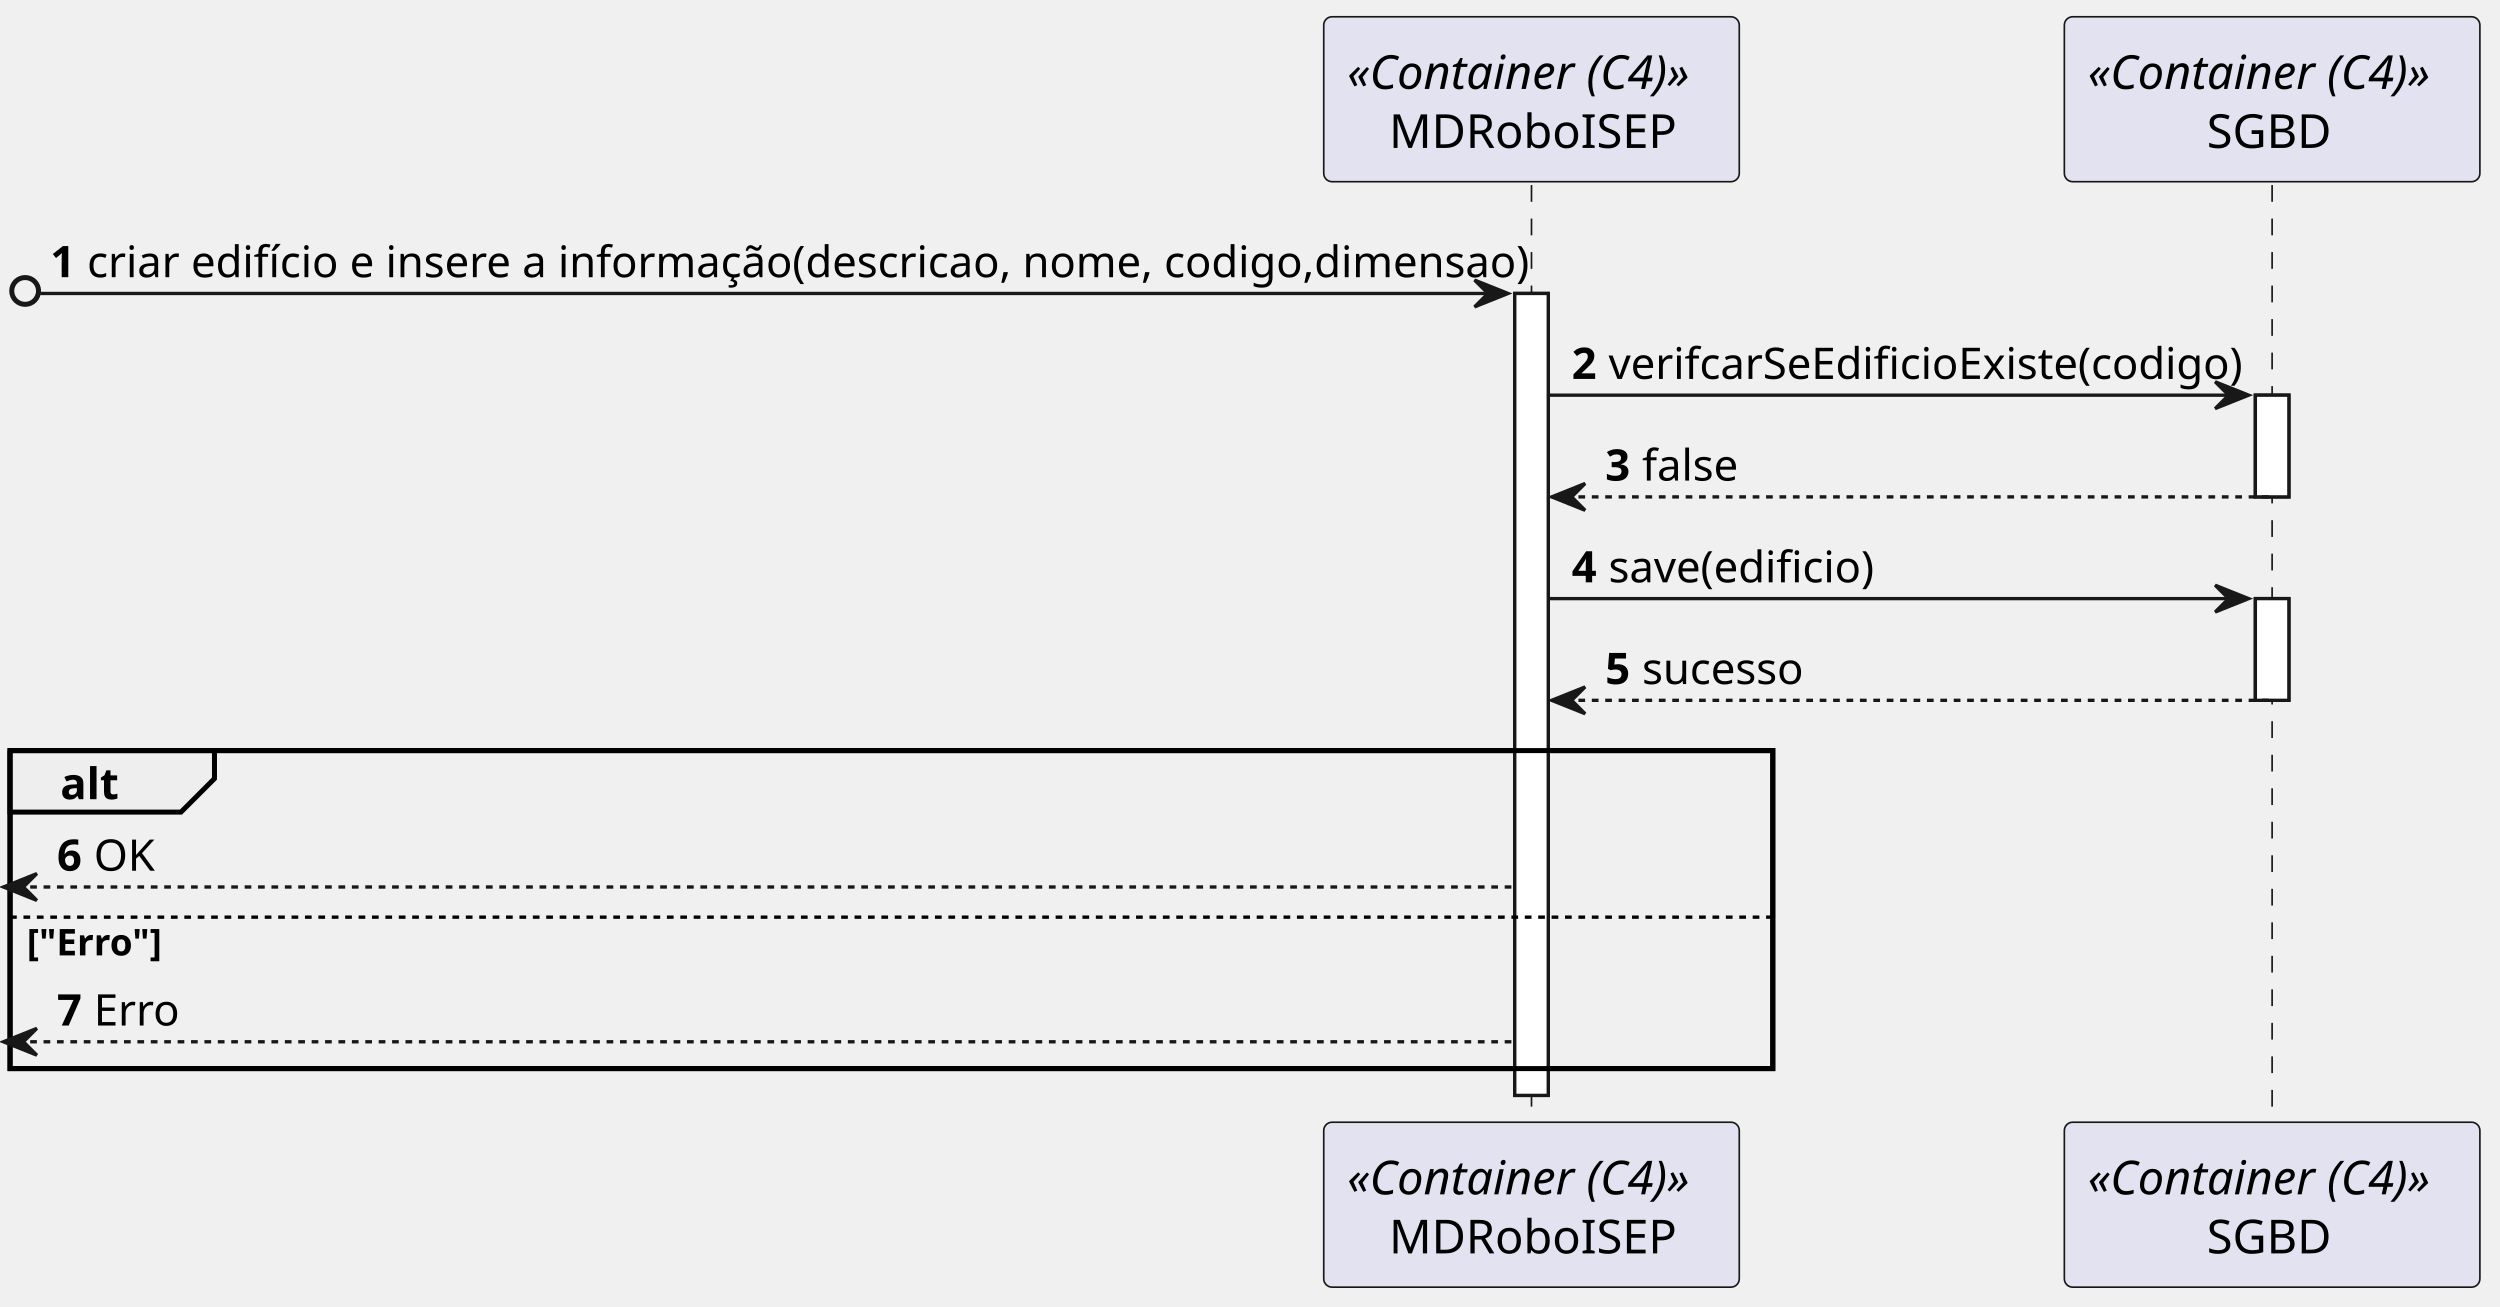
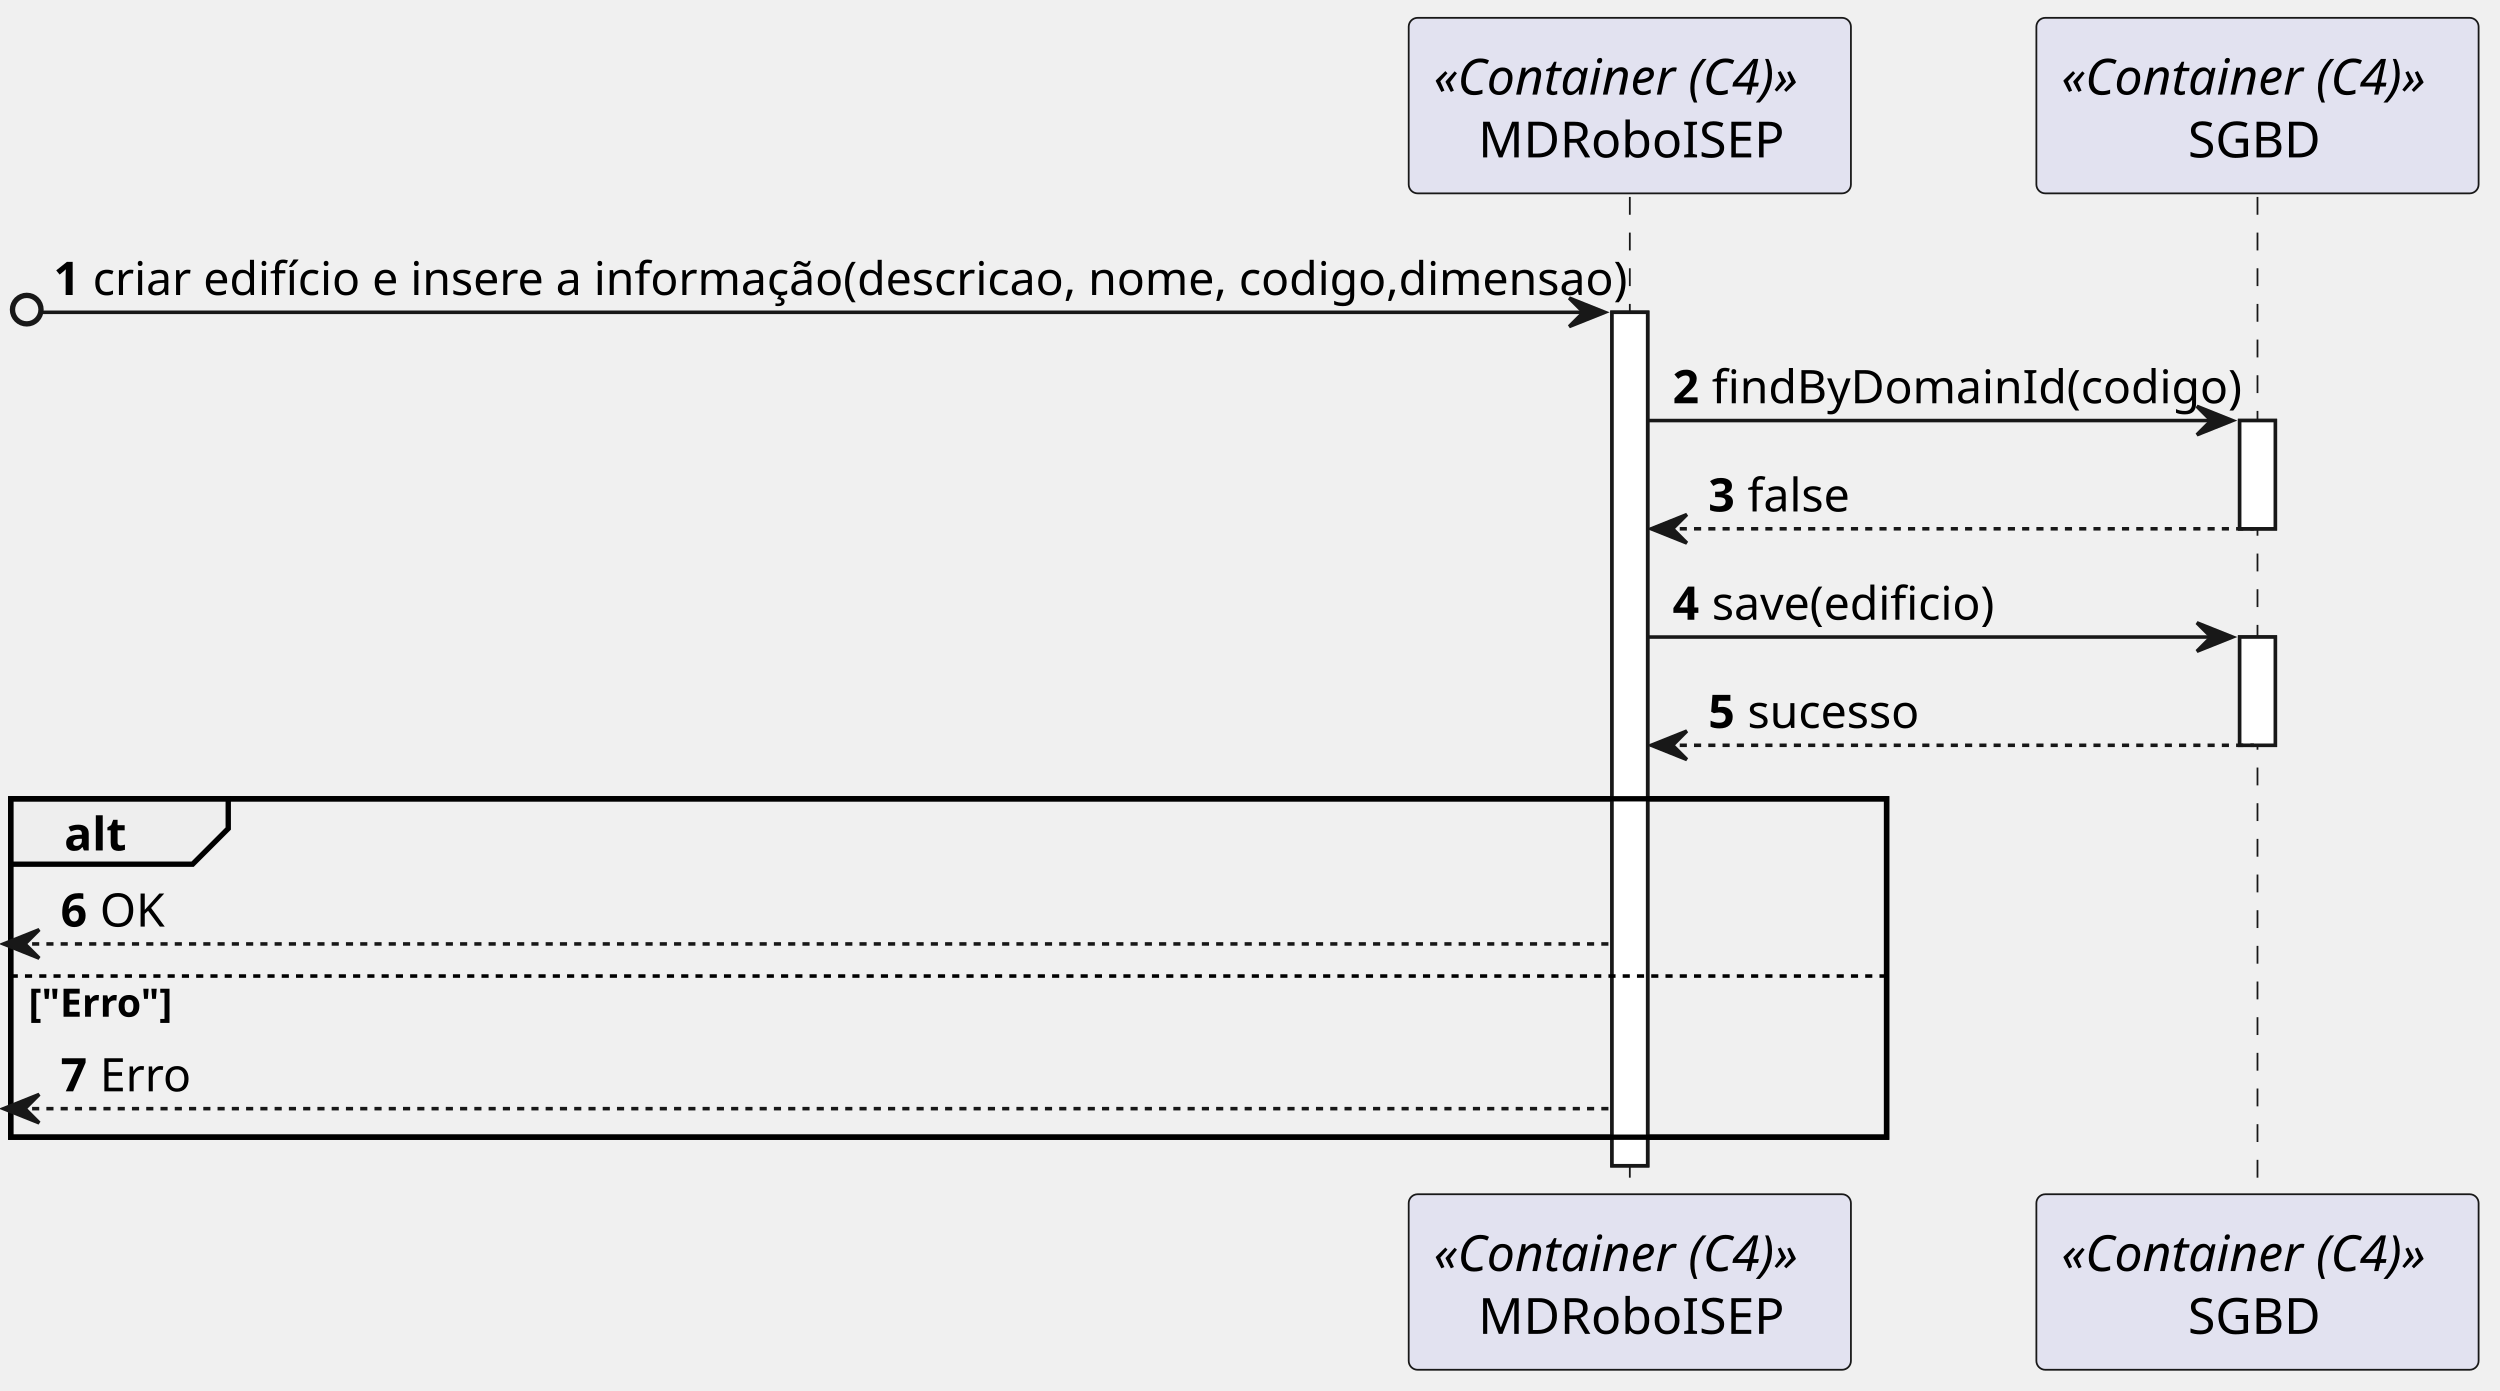
- <svg xmlns="http://www.w3.org/2000/svg" contentStyleType="text/css" height="390px" preserveAspectRatio="none" style="width:746px;height:390px;background:#FFFFFF;" version="1.1" viewBox="0 0 746 390" width="746px" zoomAndPan="magnify">
+ <svg xmlns="http://www.w3.org/2000/svg" contentStyleType="text/css" height="390px" preserveAspectRatio="none" style="width:701px;height:390px;background:#FFFFFF;" version="1.1" viewBox="0 0 701 390" width="701px" zoomAndPan="magnify">
  <defs />
  <g>
    <rect fill="#FFFFFF" height="239.297" style="stroke:#181818;stroke-width:1.0;" width="10" x="452" y="87.57" />
-     <rect fill="#FFFFFF" height="30.352" style="stroke:#181818;stroke-width:1.0;" width="10" x="673" y="117.922" />
-     <rect fill="#FFFFFF" height="30.352" style="stroke:#181818;stroke-width:1.0;" width="10" x="673" y="178.625" />
+     <rect fill="#FFFFFF" height="30.352" style="stroke:#181818;stroke-width:1.0;" width="10" x="628" y="117.922" />
+     <rect fill="#FFFFFF" height="30.352" style="stroke:#181818;stroke-width:1.0;" width="10" x="628" y="178.625" />
    <rect fill="none" height="94.891" style="stroke:#000000;stroke-width:1.5;" width="526" x="3" y="223.977" />
    <line style="stroke:#181818;stroke-width:0.5;stroke-dasharray:5.0,5.0;" x1="457" x2="457" y1="55.219" y2="335.867" />
-     <line style="stroke:#181818;stroke-width:0.5;stroke-dasharray:5.0,5.0;" x1="678" x2="678" y1="55.219" y2="335.867" />
+     <line style="stroke:#181818;stroke-width:0.5;stroke-dasharray:5.0,5.0;" x1="633" x2="633" y1="55.219" y2="335.867" />
    <rect fill="#E2E2F0" height="49.219" rx="2.5" ry="2.5" style="stroke:#181818;stroke-width:0.5;" width="124" x="395" y="5" />
    <text fill="#000000" font-family="sans-serif" font-size="14" font-style="italic" lengthAdjust="spacing" textLength="110" x="402" y="26.533">«Container (C4)»</text>
    <text fill="#000000" font-family="sans-serif" font-size="14" lengthAdjust="spacing" textLength="85" x="414.5" y="44.143">MDRoboISEP</text>
    <rect fill="#E2E2F0" height="49.219" rx="2.5" ry="2.5" style="stroke:#181818;stroke-width:0.5;" width="124" x="395" y="334.867" />
    <text fill="#000000" font-family="sans-serif" font-size="14" font-style="italic" lengthAdjust="spacing" textLength="110" x="402" y="356.4">«Container (C4)»</text>
    <text fill="#000000" font-family="sans-serif" font-size="14" lengthAdjust="spacing" textLength="85" x="414.5" y="374.01">MDRoboISEP</text>
-     <rect fill="#E2E2F0" height="49.219" rx="2.5" ry="2.5" style="stroke:#181818;stroke-width:0.5;" width="124" x="616" y="5" />
-     <text fill="#000000" font-family="sans-serif" font-size="14" font-style="italic" lengthAdjust="spacing" textLength="110" x="623" y="26.533">«Container (C4)»</text>
-     <text fill="#000000" font-family="sans-serif" font-size="14" lengthAdjust="spacing" textLength="39" x="658.5" y="44.143">SGBD</text>
-     <rect fill="#E2E2F0" height="49.219" rx="2.5" ry="2.5" style="stroke:#181818;stroke-width:0.5;" width="124" x="616" y="334.867" />
-     <text fill="#000000" font-family="sans-serif" font-size="14" font-style="italic" lengthAdjust="spacing" textLength="110" x="623" y="356.4">«Container (C4)»</text>
-     <text fill="#000000" font-family="sans-serif" font-size="14" lengthAdjust="spacing" textLength="39" x="658.5" y="374.01">SGBD</text>
+     <rect fill="#E2E2F0" height="49.219" rx="2.5" ry="2.5" style="stroke:#181818;stroke-width:0.5;" width="124" x="571" y="5" />
+     <text fill="#000000" font-family="sans-serif" font-size="14" font-style="italic" lengthAdjust="spacing" textLength="110" x="578" y="26.533">«Container (C4)»</text>
+     <text fill="#000000" font-family="sans-serif" font-size="14" lengthAdjust="spacing" textLength="39" x="613.5" y="44.143">SGBD</text>
+     <rect fill="#E2E2F0" height="49.219" rx="2.5" ry="2.5" style="stroke:#181818;stroke-width:0.5;" width="124" x="571" y="334.867" />
+     <text fill="#000000" font-family="sans-serif" font-size="14" font-style="italic" lengthAdjust="spacing" textLength="110" x="578" y="356.4">«Container (C4)»</text>
+     <text fill="#000000" font-family="sans-serif" font-size="14" lengthAdjust="spacing" textLength="39" x="613.5" y="374.01">SGBD</text>
    <rect fill="#FFFFFF" height="239.297" style="stroke:#181818;stroke-width:1.0;" width="10" x="452" y="87.57" />
-     <rect fill="#FFFFFF" height="30.352" style="stroke:#181818;stroke-width:1.0;" width="10" x="673" y="117.922" />
-     <rect fill="#FFFFFF" height="30.352" style="stroke:#181818;stroke-width:1.0;" width="10" x="673" y="178.625" />
+     <rect fill="#FFFFFF" height="30.352" style="stroke:#181818;stroke-width:1.0;" width="10" x="628" y="117.922" />
+     <rect fill="#FFFFFF" height="30.352" style="stroke:#181818;stroke-width:1.0;" width="10" x="628" y="178.625" />
    <ellipse cx="7.5" cy="86.82" fill="none" rx="4" ry="4" style="stroke:#181818;stroke-width:1.5;" />
    <polygon fill="#181818" points="440,83.57,450,87.57,440,91.57,444,87.57" style="stroke:#181818;stroke-width:1.0;" />
    <line style="stroke:#181818;stroke-width:1.0;" x1="12" x2="446" y1="87.57" y2="87.57" />
    <text fill="#000000" font-family="sans-serif" font-size="13" font-weight="bold" lengthAdjust="spacing" textLength="7" x="15" y="82.714">1</text>
    <text fill="#000000" font-family="sans-serif" font-size="13" lengthAdjust="spacing" textLength="407" x="26" y="82.714">criar edifício e insere a informação(descricao, nome, codigo,dimensao)</text>
-     <polygon fill="#181818" points="661,113.922,671,117.922,661,121.922,665,117.922" style="stroke:#181818;stroke-width:1.0;" />
-     <line style="stroke:#181818;stroke-width:1.0;" x1="462" x2="667" y1="117.922" y2="117.922" />
+     <polygon fill="#181818" points="616,113.922,626,117.922,616,121.922,620,117.922" style="stroke:#181818;stroke-width:1.0;" />
+     <line style="stroke:#181818;stroke-width:1.0;" x1="462" x2="622" y1="117.922" y2="117.922" />
    <text fill="#000000" font-family="sans-serif" font-size="13" font-weight="bold" lengthAdjust="spacing" textLength="7" x="469" y="113.065">2</text>
-     <text fill="#000000" font-family="sans-serif" font-size="13" lengthAdjust="spacing" textLength="181" x="480" y="113.065">verifcarSeEdificioExiste(codigo)</text>
+     <text fill="#000000" font-family="sans-serif" font-size="13" lengthAdjust="spacing" textLength="136" x="480" y="113.065">findByDomainId(codigo)</text>
    <polygon fill="#181818" points="473,144.273,463,148.273,473,152.273,469,148.273" style="stroke:#181818;stroke-width:1.0;" />
-     <line style="stroke:#181818;stroke-width:1.0;stroke-dasharray:2.0,2.0;" x1="467" x2="677" y1="148.273" y2="148.273" />
+     <line style="stroke:#181818;stroke-width:1.0;stroke-dasharray:2.0,2.0;" x1="467" x2="632" y1="148.273" y2="148.273" />
    <text fill="#000000" font-family="sans-serif" font-size="13" font-weight="bold" lengthAdjust="spacing" textLength="7" x="479" y="143.417">3</text>
    <text fill="#000000" font-family="sans-serif" font-size="13" lengthAdjust="spacing" textLength="27" x="490" y="143.417">false</text>
-     <polygon fill="#181818" points="661,174.625,671,178.625,661,182.625,665,178.625" style="stroke:#181818;stroke-width:1.0;" />
-     <line style="stroke:#181818;stroke-width:1.0;" x1="462" x2="667" y1="178.625" y2="178.625" />
+     <polygon fill="#181818" points="616,174.625,626,178.625,616,182.625,620,178.625" style="stroke:#181818;stroke-width:1.0;" />
+     <line style="stroke:#181818;stroke-width:1.0;" x1="462" x2="622" y1="178.625" y2="178.625" />
    <text fill="#000000" font-family="sans-serif" font-size="13" font-weight="bold" lengthAdjust="spacing" textLength="7" x="469" y="173.769">4</text>
    <text fill="#000000" font-family="sans-serif" font-size="13" lengthAdjust="spacing" textLength="74" x="480" y="173.769">save(edificio)</text>
    <polygon fill="#181818" points="473,204.977,463,208.977,473,212.977,469,208.977" style="stroke:#181818;stroke-width:1.0;" />
-     <line style="stroke:#181818;stroke-width:1.0;stroke-dasharray:2.0,2.0;" x1="467" x2="677" y1="208.977" y2="208.977" />
+     <line style="stroke:#181818;stroke-width:1.0;stroke-dasharray:2.0,2.0;" x1="467" x2="632" y1="208.977" y2="208.977" />
    <text fill="#000000" font-family="sans-serif" font-size="13" font-weight="bold" lengthAdjust="spacing" textLength="7" x="479" y="204.12">5</text>
    <text fill="#000000" font-family="sans-serif" font-size="13" lengthAdjust="spacing" textLength="49" x="490" y="204.12">sucesso</text>
    <path d="M3,223.977 L64,223.977 L64,232.328 L54,242.328 L3,242.328 L3,223.977 " fill="#EEEEEE" style="stroke:#000000;stroke-width:1.5;" />
    <rect fill="none" height="94.891" style="stroke:#000000;stroke-width:1.5;" width="526" x="3" y="223.977" />
    <text fill="#000000" font-family="sans-serif" font-size="13" font-weight="bold" lengthAdjust="spacing" textLength="16" x="18" y="238.472">alt</text>
    <polygon fill="#181818" points="11,260.68,1,264.68,11,268.68,7,264.68" style="stroke:#181818;stroke-width:1.0;" />
    <line style="stroke:#181818;stroke-width:1.0;stroke-dasharray:2.0,2.0;" x1="5" x2="451" y1="264.68" y2="264.68" />
    <text fill="#000000" font-family="sans-serif" font-size="13" font-weight="bold" lengthAdjust="spacing" textLength="7" x="17" y="259.823">6</text>
    <text fill="#000000" font-family="sans-serif" font-size="13" lengthAdjust="spacing" textLength="19" x="28" y="259.823">OK</text>
    <line style="stroke:#000000;stroke-width:1.0;stroke-dasharray:2.0,2.0;" x1="3" x2="529" y1="273.68" y2="273.68" />
    <text fill="#000000" font-family="sans-serif" font-size="11" font-weight="bold" lengthAdjust="spacing" textLength="41" x="8" y="285.099">["Erro"]</text>
    <polygon fill="#181818" points="11,306.867,1,310.867,11,314.867,7,310.867" style="stroke:#181818;stroke-width:1.0;" />
    <line style="stroke:#181818;stroke-width:1.0;stroke-dasharray:2.0,2.0;" x1="5" x2="451" y1="310.867" y2="310.867" />
    <text fill="#000000" font-family="sans-serif" font-size="13" font-weight="bold" lengthAdjust="spacing" textLength="7" x="17" y="306.011">7</text>
    <text fill="#000000" font-family="sans-serif" font-size="13" lengthAdjust="spacing" textLength="24" x="28" y="306.011">Erro</text>
  </g>
</svg>
